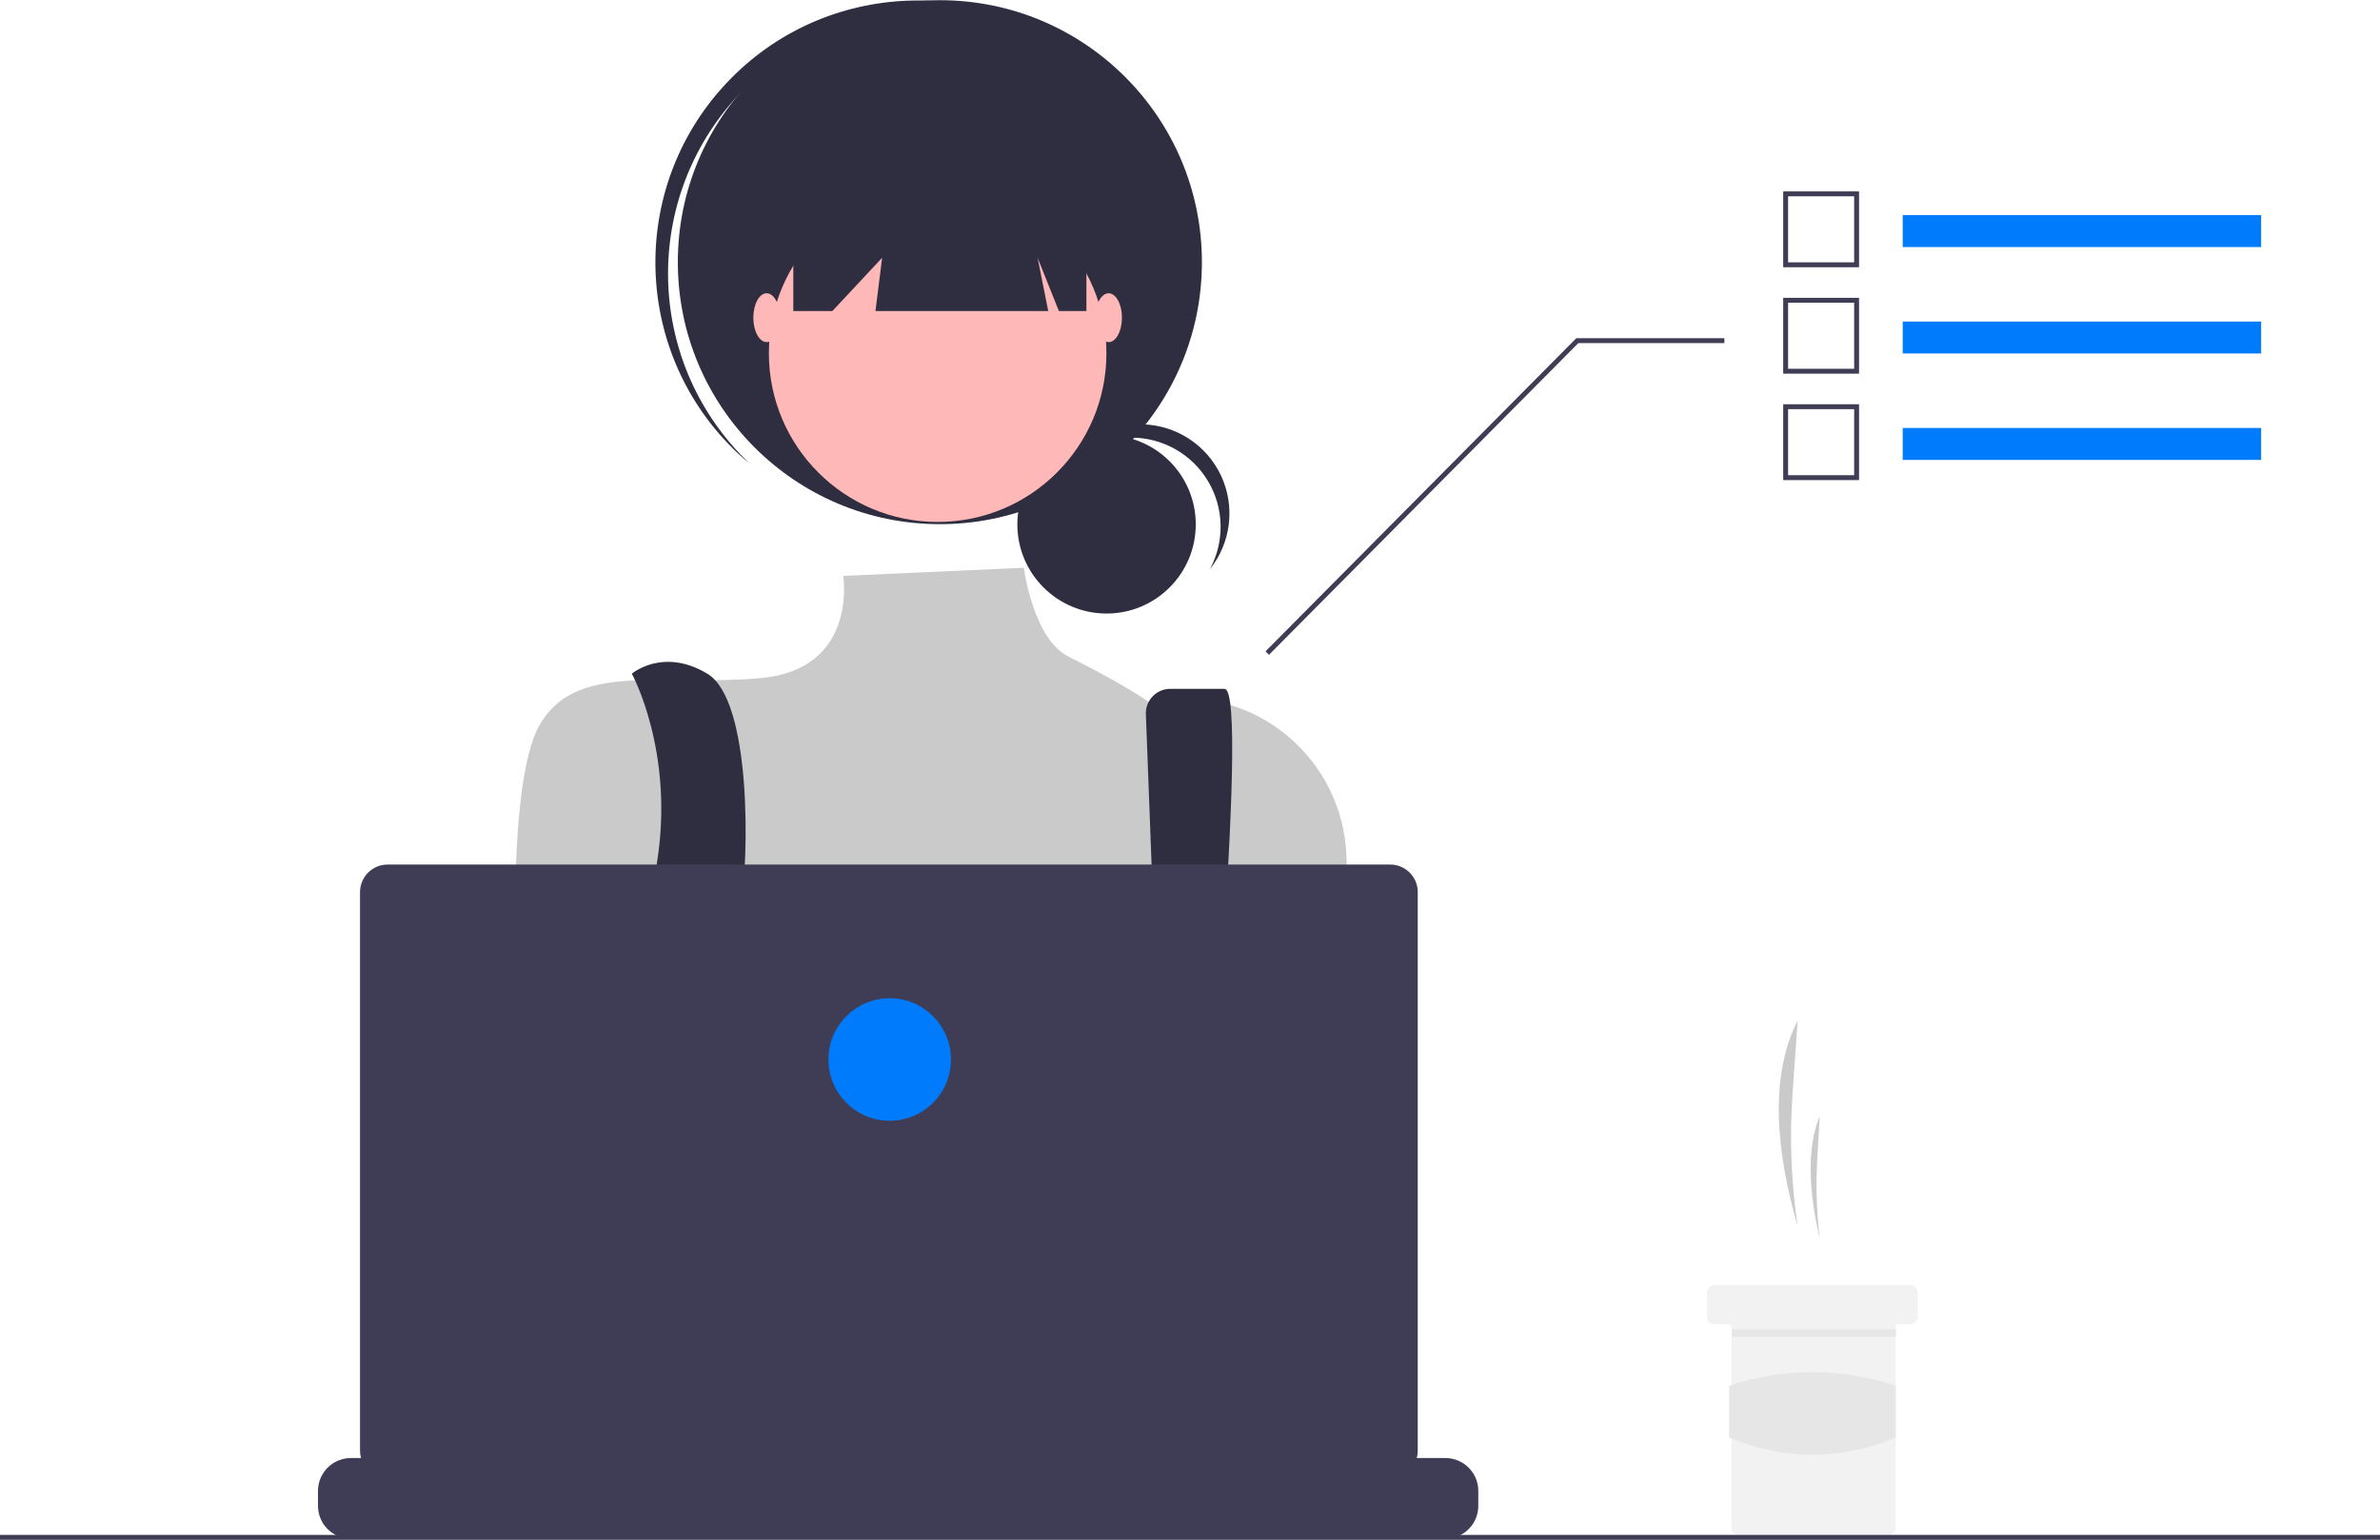
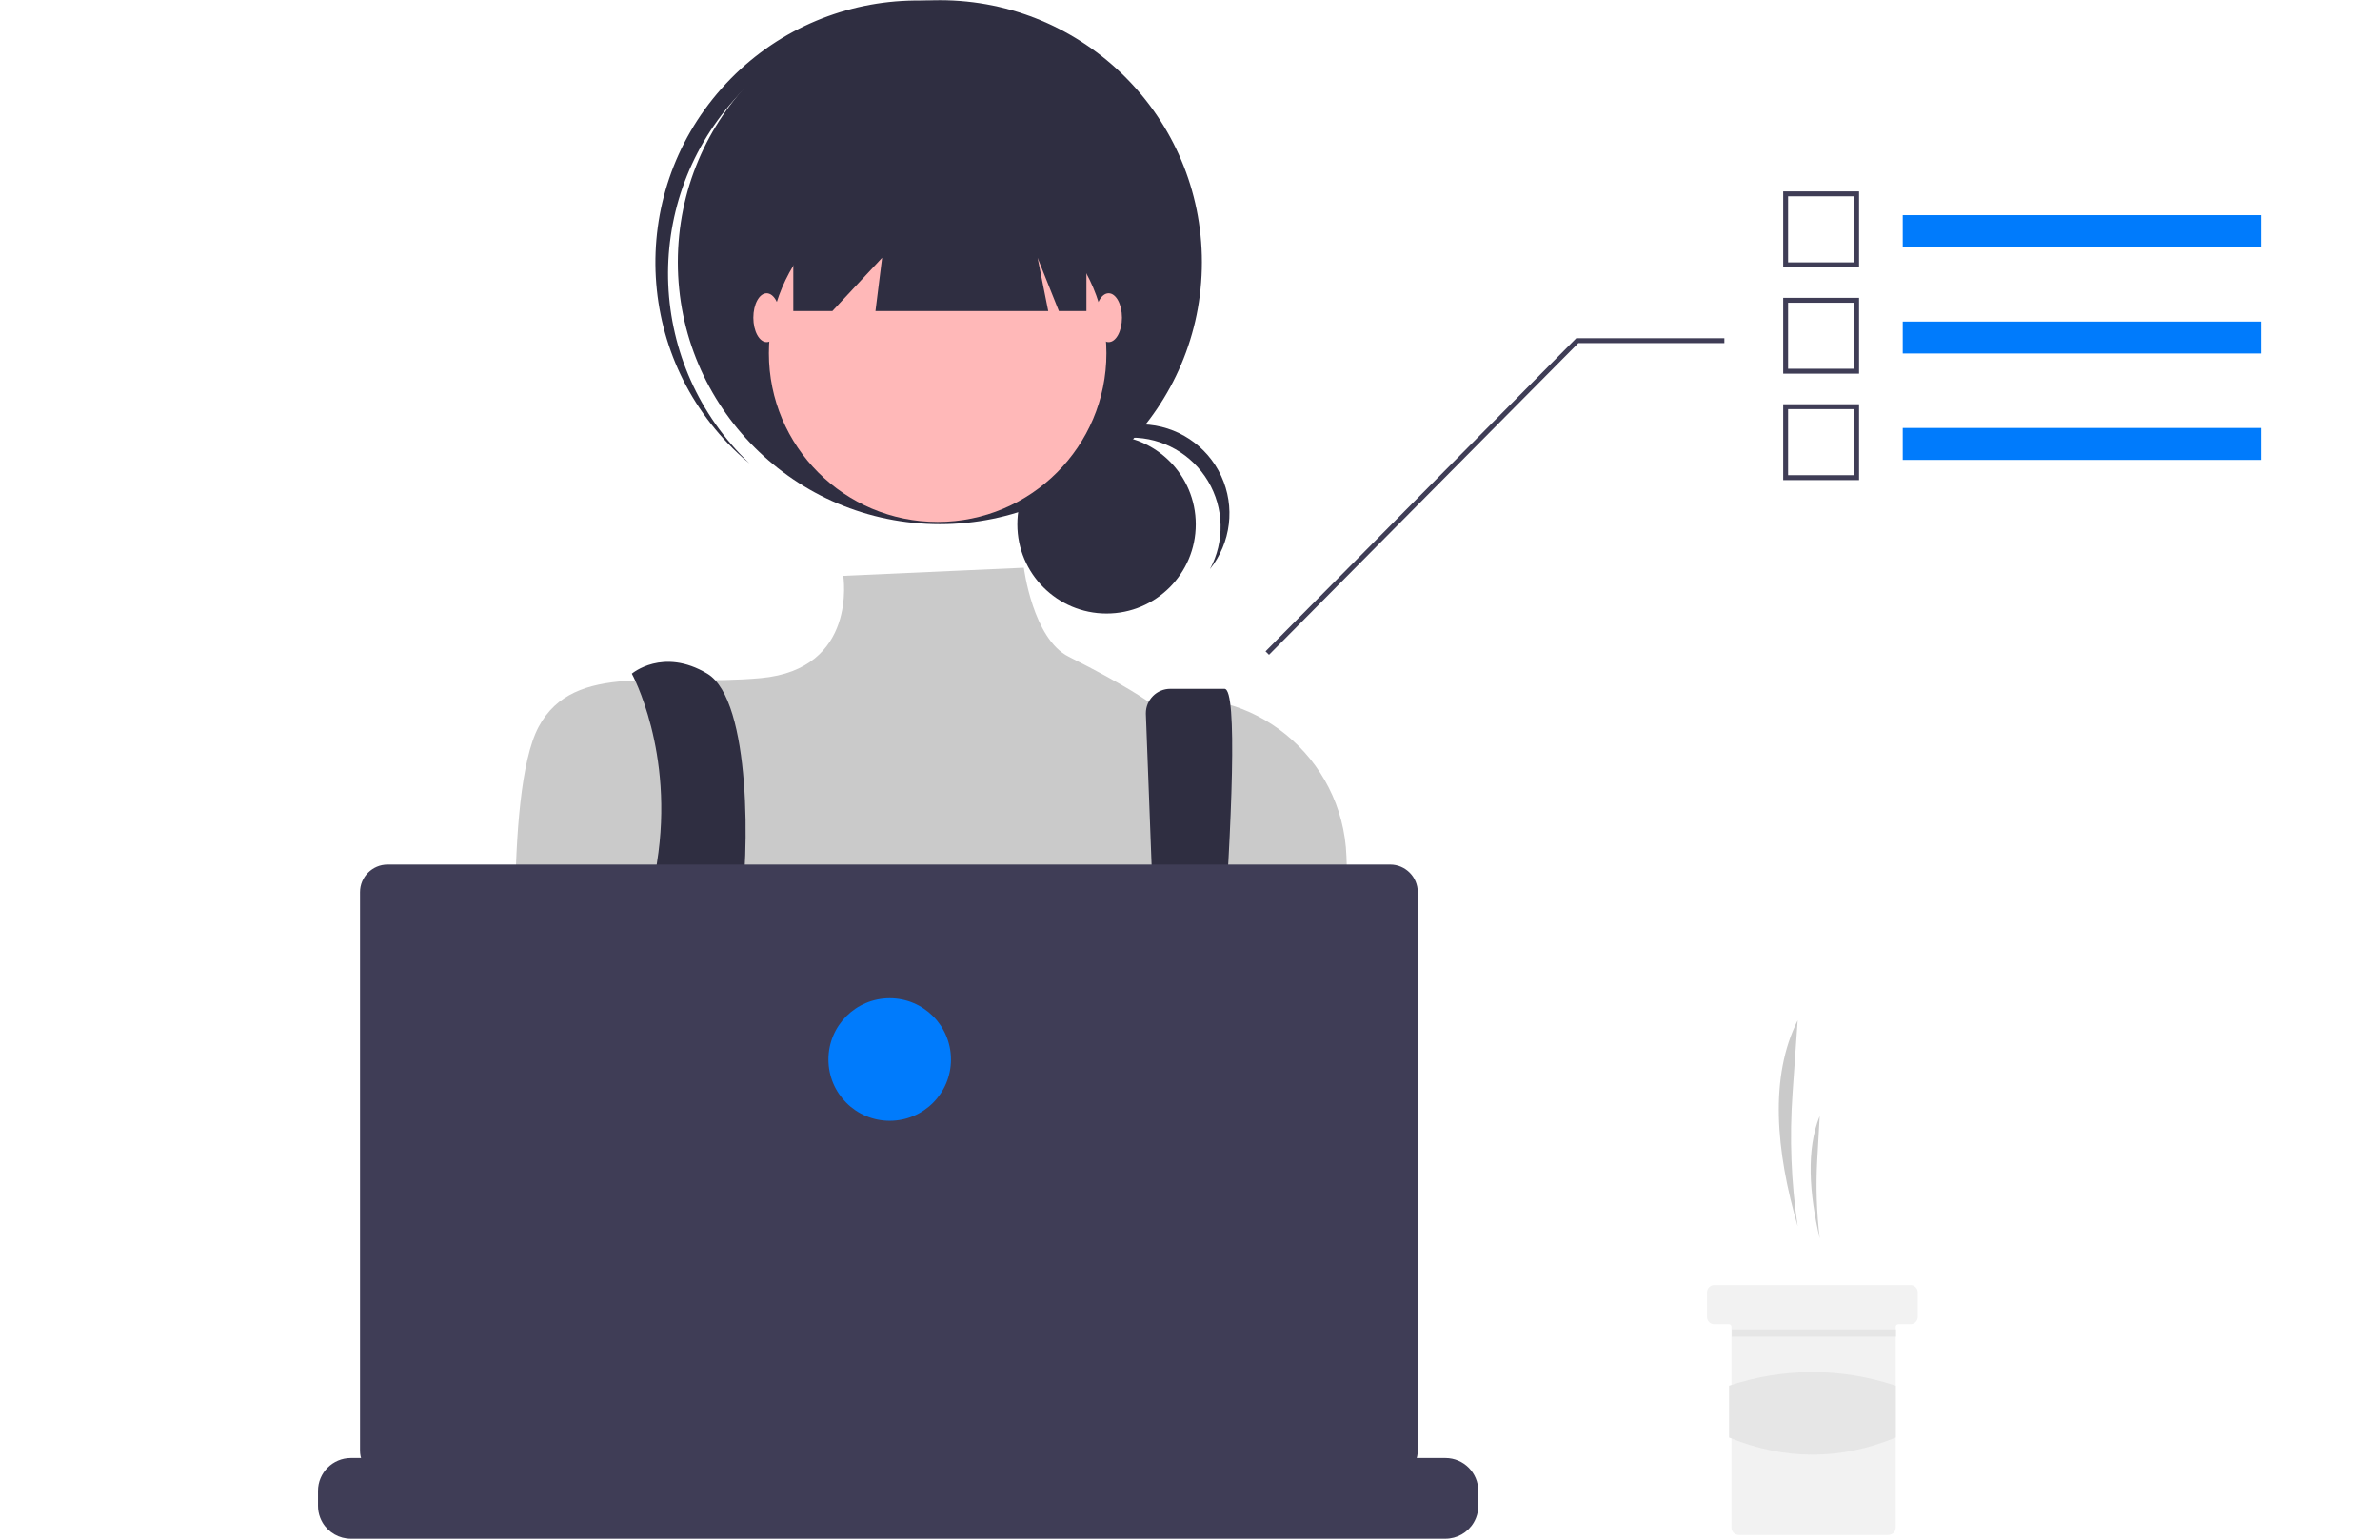
- <svg xmlns="http://www.w3.org/2000/svg" id="ab47acfe-844d-4101-aa7b-df38aa50dbe4" data-name="Layer 1" width="971.052" height="628.381" viewBox="0 0 971.052 628.381">
-   <path d="M847.931,636.215h0a249.626,249.626,0,0,1-2.095-54.111l2.095-29.889h0c-11.542,22.966-8.933,53.192,0,84Z" transform="translate(-114.4741 -135.8093)" fill="#cacaca" />
-   <path d="M856.931,641.215h0a183.497,183.497,0,0,1-1.008-32.209l1.008-17.791h0C851.378,604.885,852.633,622.877,856.931,641.215Z" transform="translate(-114.4741 -135.8093)" fill="#cacaca" />
-   <path d="M896.936,663.217v10a3.016,3.016,0,0,1-3,3h-5a.996.996,0,0,0-1,1v82a3.016,3.016,0,0,1-3,3h-61a3.002,3.002,0,0,1-3-3v-82a1.003,1.003,0,0,0-1-1h-6a3.002,3.002,0,0,1-3-3v-10a2.996,2.996,0,0,1,3-3h80A3.009,3.009,0,0,1,896.936,663.217Z" transform="translate(-114.4741 -135.8093)" fill="#f2f2f2" />
-   <rect x="706.552" y="542.508" width="67" height="3" fill="#e6e6e6" />
-   <path d="M887.936,722.462c-22.42,9.278-45.084,9.38-68,0V701.327a106.79,106.79,0,0,1,68,0Z" transform="translate(-114.4741 -135.8093)" fill="#e6e6e6" />
-   <circle cx="451.481" cy="213.985" r="36.396" fill="#2f2e41" />
-   <path d="M576.095,314.401a36.401,36.401,0,0,1,32.039,53.669,36.387,36.387,0,1,0-60.454-39.982A36.306,36.306,0,0,1,576.095,314.401Z" transform="translate(-114.4741 -135.8093)" fill="#2f2e41" />
-   <circle cx="383.471" cy="106.996" r="106.912" fill="#2f2e41" />
-   <path d="M414.036,176.471A106.893,106.893,0,0,1,562.203,165.261c-.874-.831-1.739-1.669-2.648-2.476a106.913,106.913,0,0,0-142.066,159.807c.908.808,1.842,1.568,2.77,2.339A106.893,106.893,0,0,1,414.036,176.471Z" transform="translate(-114.4741 -135.8093)" fill="#2f2e41" />
-   <circle cx="382.565" cy="144.143" r="68.859" fill="#ffb8b8" />
-   <path d="M532.214,367.505l-73.688,3.313s6.15,38.108-33.715,41.732-76.107-7.248-90.604,19.933-8.248,123.966-8.248,123.966,27.181,97.852,48.926,112.349,212.013-5.436,212.013-5.436L666.526,562.817l-2.697-77.54c-1.408-40.491-38.377-70.892-78.194-63.398q-1.173.221-2.362.475s-8.747-6.538-32.747-18.538C535.849,396.479,532.214,367.505,532.214,367.505Z" transform="translate(-114.4741 -135.8093)" fill="#cacaca" />
-   <path d="M372.26,410.738s17.514,31.778,10.266,77.08,23.164,141.114,23.164,141.114l21.745-5.436s-14.497-94.228-10.872-115.973,4.624-85.913-13.497-96.785S372.26,410.738,372.26,410.738Z" transform="translate(-114.4741 -135.8093)" fill="#2f2e41" />
-   <path d="M581.999,427.4l7.617,200.626,14.497,9.06s20.839-220.167,9.966-220.167H591.956a9.97,9.97,0,0,0-9.97,9.97Q581.986,427.145,581.999,427.4Z" transform="translate(-114.4741 -135.8093)" fill="#2f2e41" />
-   <circle cx="301.182" cy="479.532" r="9.06" fill="#007bfc" />
-   <circle cx="482.39" cy="488.592" r="9.06" fill="#007bfc" />
-   <polygon points="323.672 58.069 323.672 126.928 339.619 126.928 359.914 105.183 357.196 126.928 427.685 126.928 423.336 105.183 432.034 126.928 443.269 126.928 443.269 58.069 323.672 58.069" fill="#2f2e41" />
-   <ellipse cx="312.8" cy="129.647" rx="5.436" ry="9.966" fill="#ffb8b8" />
-   <ellipse cx="452.329" cy="129.647" rx="5.436" ry="9.966" fill="#ffb8b8" />
-   <path d="M717.626,744.255v6.07a13.34,13.34,0,0,1-.91,4.87,13.683,13.683,0,0,1-.97,2,13.437,13.437,0,0,1-11.55,6.56h-446.55a13.437,13.437,0,0,1-11.55-6.56,13.69,13.69,0,0,1-.97-2,13.341,13.341,0,0,1-.91-4.87v-6.07a13.426,13.426,0,0,1,13.423-13.43h25.747v-2.83a.559.559,0,0,1,.558-.56h13.432a.559.559,0,0,1,.56.558v2.832h8.39v-2.83a.559.559,0,0,1,.558-.56h13.432a.559.559,0,0,1,.56.558v2.832h8.4v-2.83a.559.559,0,0,1,.558-.56h13.432a.559.559,0,0,1,.56.558v2.832h8.39v-2.83a.559.559,0,0,1,.558-.56h13.432a.559.559,0,0,1,.56.558v2.832h8.39v-2.83a.559.559,0,0,1,.558-.56h13.432a.559.559,0,0,1,.56.558v2.832h8.4v-2.83a.559.559,0,0,1,.558-.56h13.432a.559.559,0,0,1,.56.558v2.832h8.39v-2.83a.559.559,0,0,1,.558-.56H526.806a.559.559,0,0,1,.56.558v2.832h8.4v-2.83a.559.559,0,0,1,.558-.56h13.432a.566.566,0,0,1,.56.56v2.83h8.39v-2.83a.559.559,0,0,1,.558-.56h13.432a.559.559,0,0,1,.56.558v2.832h8.39v-2.83a.559.559,0,0,1,.558-.56h13.432a.559.559,0,0,1,.56.558v2.832h8.4v-2.83a.559.559,0,0,1,.558-.56h13.432a.557.557,0,0,1,.55.56v2.83h8.4v-2.83a.559.559,0,0,1,.558-.56h13.432a.559.559,0,0,1,.56.558v2.832h8.39v-2.83a.559.559,0,0,1,.558-.56h13.432a.559.559,0,0,1,.56.558v2.832h39.17a13.426,13.426,0,0,1,13.43,13.423Z" transform="translate(-114.4741 -135.8093)" fill="#3f3d56" />
-   <rect y="626.381" width="971.052" height="2" fill="#3f3d56" />
-   <path d="M681.668,488.621H272.625a11.259,11.259,0,0,0-11.259,11.259V727.791A11.259,11.259,0,0,0,272.625,739.05H681.668a11.259,11.259,0,0,0,11.259-11.259V499.88a11.259,11.259,0,0,0-11.259-11.259Z" transform="translate(-114.4741 -135.8093)" fill="#3f3d56" />
-   <circle cx="363" cy="432.381" r="25" fill="#007bfc" />
-   <polygon points="517.763 267.219 643.969 140.016 703.552 140.016 703.552 138.016 643.134 138.016 642.841 138.313 516.341 265.813 517.763 267.219" fill="#3f3d56" />
-   <rect x="776.328" y="87.792" width="146.224" height="13.03" fill="#007bfc" />
-   <path d="M872.981,244.87H842.026V213.915H872.981Zm-28.955-2H870.981V215.915H844.026Z" transform="translate(-114.4741 -135.8093)" fill="#3f3d56" />
-   <rect x="776.328" y="131.225" width="146.224" height="13.03" fill="#007bfc" />
-   <path d="M872.981,288.303H842.026V257.348H872.981Zm-28.955-2H870.981V259.348H844.026Z" transform="translate(-114.4741 -135.8093)" fill="#3f3d56" />
-   <rect x="776.328" y="174.658" width="146.224" height="13.03" fill="#007bfc" />
-   <path d="M872.981,331.736H842.026V300.781H872.981Zm-28.955-2H870.981V302.781H844.026Z" transform="translate(-114.4741 -135.8093)" fill="#3f3d56" />
+ <svg xmlns="http://www.w3.org/2000/svg" id="ab47acfe-844d-4101-aa7b-df38aa50dbe4" data-name="Layer 1" width="971.052" height="628.381" viewBox="0 0 971.052 628.381" version="1.1">
+   <defs id="defs63" />
+   <path d="M847.931,636.215h0a249.626,249.626,0,0,1-2.095-54.111l2.095-29.889h0c-11.542,22.966-8.933,53.192,0,84Z" transform="translate(-114.4741 -135.8093)" fill="#cacaca" id="path2" />
+   <path d="M856.931,641.215h0a183.497,183.497,0,0,1-1.008-32.209l1.008-17.791h0C851.378,604.885,852.633,622.877,856.931,641.215Z" transform="translate(-114.4741 -135.8093)" fill="#cacaca" id="path4" />
+   <path d="M896.936,663.217v10a3.016,3.016,0,0,1-3,3h-5a.996.996,0,0,0-1,1v82a3.016,3.016,0,0,1-3,3h-61a3.002,3.002,0,0,1-3-3v-82a1.003,1.003,0,0,0-1-1h-6a3.002,3.002,0,0,1-3-3v-10a2.996,2.996,0,0,1,3-3h80A3.009,3.009,0,0,1,896.936,663.217Z" transform="translate(-114.4741 -135.8093)" fill="#f2f2f2" id="path6" />
+   <rect x="706.552" y="542.508" width="67" height="3" fill="#e6e6e6" id="rect8" />
+   <path d="M887.936,722.462c-22.42,9.278-45.084,9.38-68,0V701.327a106.79,106.79,0,0,1,68,0Z" transform="translate(-114.4741 -135.8093)" fill="#e6e6e6" id="path10" />
+   <circle cx="451.481" cy="213.985" r="36.396" fill="#2f2e41" id="circle12" />
+   <path d="M576.095,314.401a36.401,36.401,0,0,1,32.039,53.669,36.387,36.387,0,1,0-60.454-39.982A36.306,36.306,0,0,1,576.095,314.401Z" transform="translate(-114.4741 -135.8093)" fill="#2f2e41" id="path14" />
+   <circle cx="383.471" cy="106.996" r="106.912" fill="#2f2e41" id="circle16" />
+   <path d="M414.036,176.471A106.893,106.893,0,0,1,562.203,165.261c-.874-.831-1.739-1.669-2.648-2.476a106.913,106.913,0,0,0-142.066,159.807c.908.808,1.842,1.568,2.77,2.339A106.893,106.893,0,0,1,414.036,176.471Z" transform="translate(-114.4741 -135.8093)" fill="#2f2e41" id="path18" />
+   <circle cx="382.565" cy="144.143" r="68.859" fill="#ffb8b8" id="circle20" />
+   <path d="M532.214,367.505l-73.688,3.313s6.15,38.108-33.715,41.732-76.107-7.248-90.604,19.933-8.248,123.966-8.248,123.966,27.181,97.852,48.926,112.349,212.013-5.436,212.013-5.436L666.526,562.817l-2.697-77.54c-1.408-40.491-38.377-70.892-78.194-63.398q-1.173.221-2.362.475s-8.747-6.538-32.747-18.538C535.849,396.479,532.214,367.505,532.214,367.505Z" transform="translate(-114.4741 -135.8093)" fill="#cacaca" id="path22" />
+   <path d="M372.26,410.738s17.514,31.778,10.266,77.08,23.164,141.114,23.164,141.114l21.745-5.436s-14.497-94.228-10.872-115.973,4.624-85.913-13.497-96.785S372.26,410.738,372.26,410.738Z" transform="translate(-114.4741 -135.8093)" fill="#2f2e41" id="path24" />
+   <path d="M581.999,427.4l7.617,200.626,14.497,9.06s20.839-220.167,9.966-220.167H591.956a9.97,9.97,0,0,0-9.97,9.97Q581.986,427.145,581.999,427.4Z" transform="translate(-114.4741 -135.8093)" fill="#2f2e41" id="path26" />
+   <circle cx="301.182" cy="479.532" r="9.06" fill="#007bfc" id="circle28" />
+   <circle cx="482.39" cy="488.592" r="9.06" fill="#007bfc" id="circle30" />
+   <polygon points="323.672 58.069 323.672 126.928 339.619 126.928 359.914 105.183 357.196 126.928 427.685 126.928 423.336 105.183 432.034 126.928 443.269 126.928 443.269 58.069 323.672 58.069" fill="#2f2e41" id="polygon32" />
+   <ellipse cx="312.8" cy="129.647" rx="5.436" ry="9.966" fill="#ffb8b8" id="ellipse34" />
+   <ellipse cx="452.329" cy="129.647" rx="5.436" ry="9.966" fill="#ffb8b8" id="ellipse36" />
+   <path d="M717.626,744.255v6.07a13.34,13.34,0,0,1-.91,4.87,13.683,13.683,0,0,1-.97,2,13.437,13.437,0,0,1-11.55,6.56h-446.55a13.437,13.437,0,0,1-11.55-6.56,13.69,13.69,0,0,1-.97-2,13.341,13.341,0,0,1-.91-4.87v-6.07a13.426,13.426,0,0,1,13.423-13.43h25.747v-2.83a.559.559,0,0,1,.558-.56h13.432a.559.559,0,0,1,.56.558v2.832h8.39v-2.83a.559.559,0,0,1,.558-.56h13.432a.559.559,0,0,1,.56.558v2.832h8.4v-2.83a.559.559,0,0,1,.558-.56h13.432a.559.559,0,0,1,.56.558v2.832h8.39v-2.83a.559.559,0,0,1,.558-.56h13.432a.559.559,0,0,1,.56.558v2.832h8.39v-2.83a.559.559,0,0,1,.558-.56h13.432a.559.559,0,0,1,.56.558v2.832h8.4v-2.83a.559.559,0,0,1,.558-.56h13.432a.559.559,0,0,1,.56.558v2.832h8.39v-2.83a.559.559,0,0,1,.558-.56H526.806a.559.559,0,0,1,.56.558v2.832h8.4v-2.83a.559.559,0,0,1,.558-.56h13.432a.566.566,0,0,1,.56.56v2.83h8.39v-2.83a.559.559,0,0,1,.558-.56h13.432a.559.559,0,0,1,.56.558v2.832h8.39v-2.83a.559.559,0,0,1,.558-.56h13.432a.559.559,0,0,1,.56.558v2.832h8.4v-2.83a.559.559,0,0,1,.558-.56h13.432a.557.557,0,0,1,.55.56v2.83h8.4v-2.83a.559.559,0,0,1,.558-.56h13.432a.559.559,0,0,1,.56.558v2.832h8.39v-2.83a.559.559,0,0,1,.558-.56h13.432a.559.559,0,0,1,.56.558v2.832h39.17a13.426,13.426,0,0,1,13.43,13.423Z" transform="translate(-114.4741 -135.8093)" fill="#3f3d56" id="path38" />
+   <path d="M681.668,488.621H272.625a11.259,11.259,0,0,0-11.259,11.259V727.791A11.259,11.259,0,0,0,272.625,739.05H681.668a11.259,11.259,0,0,0,11.259-11.259V499.88a11.259,11.259,0,0,0-11.259-11.259Z" transform="translate(-114.4741 -135.8093)" fill="#3f3d56" id="path42" />
+   <circle cx="363" cy="432.381" r="25" fill="#007bfc" id="circle44" />
+   <polygon points="517.763 267.219 643.969 140.016 703.552 140.016 703.552 138.016 643.134 138.016 642.841 138.313 516.341 265.813 517.763 267.219" fill="#3f3d56" id="polygon46" />
+   <rect x="776.328" y="87.792" width="146.224" height="13.03" fill="#007bfc" id="rect48" />
+   <path d="M872.981,244.87H842.026V213.915H872.981Zm-28.955-2H870.981V215.915H844.026Z" transform="translate(-114.4741 -135.8093)" fill="#3f3d56" id="path50" />
+   <rect x="776.328" y="131.225" width="146.224" height="13.03" fill="#007bfc" id="rect52" />
+   <path d="M872.981,288.303H842.026V257.348H872.981Zm-28.955-2H870.981V259.348H844.026Z" transform="translate(-114.4741 -135.8093)" fill="#3f3d56" id="path54" />
+   <rect x="776.328" y="174.658" width="146.224" height="13.03" fill="#007bfc" id="rect56" />
+   <path d="M872.981,331.736H842.026V300.781H872.981Zm-28.955-2H870.981V302.781H844.026Z" transform="translate(-114.4741 -135.8093)" fill="#3f3d56" id="path58" />
</svg>
